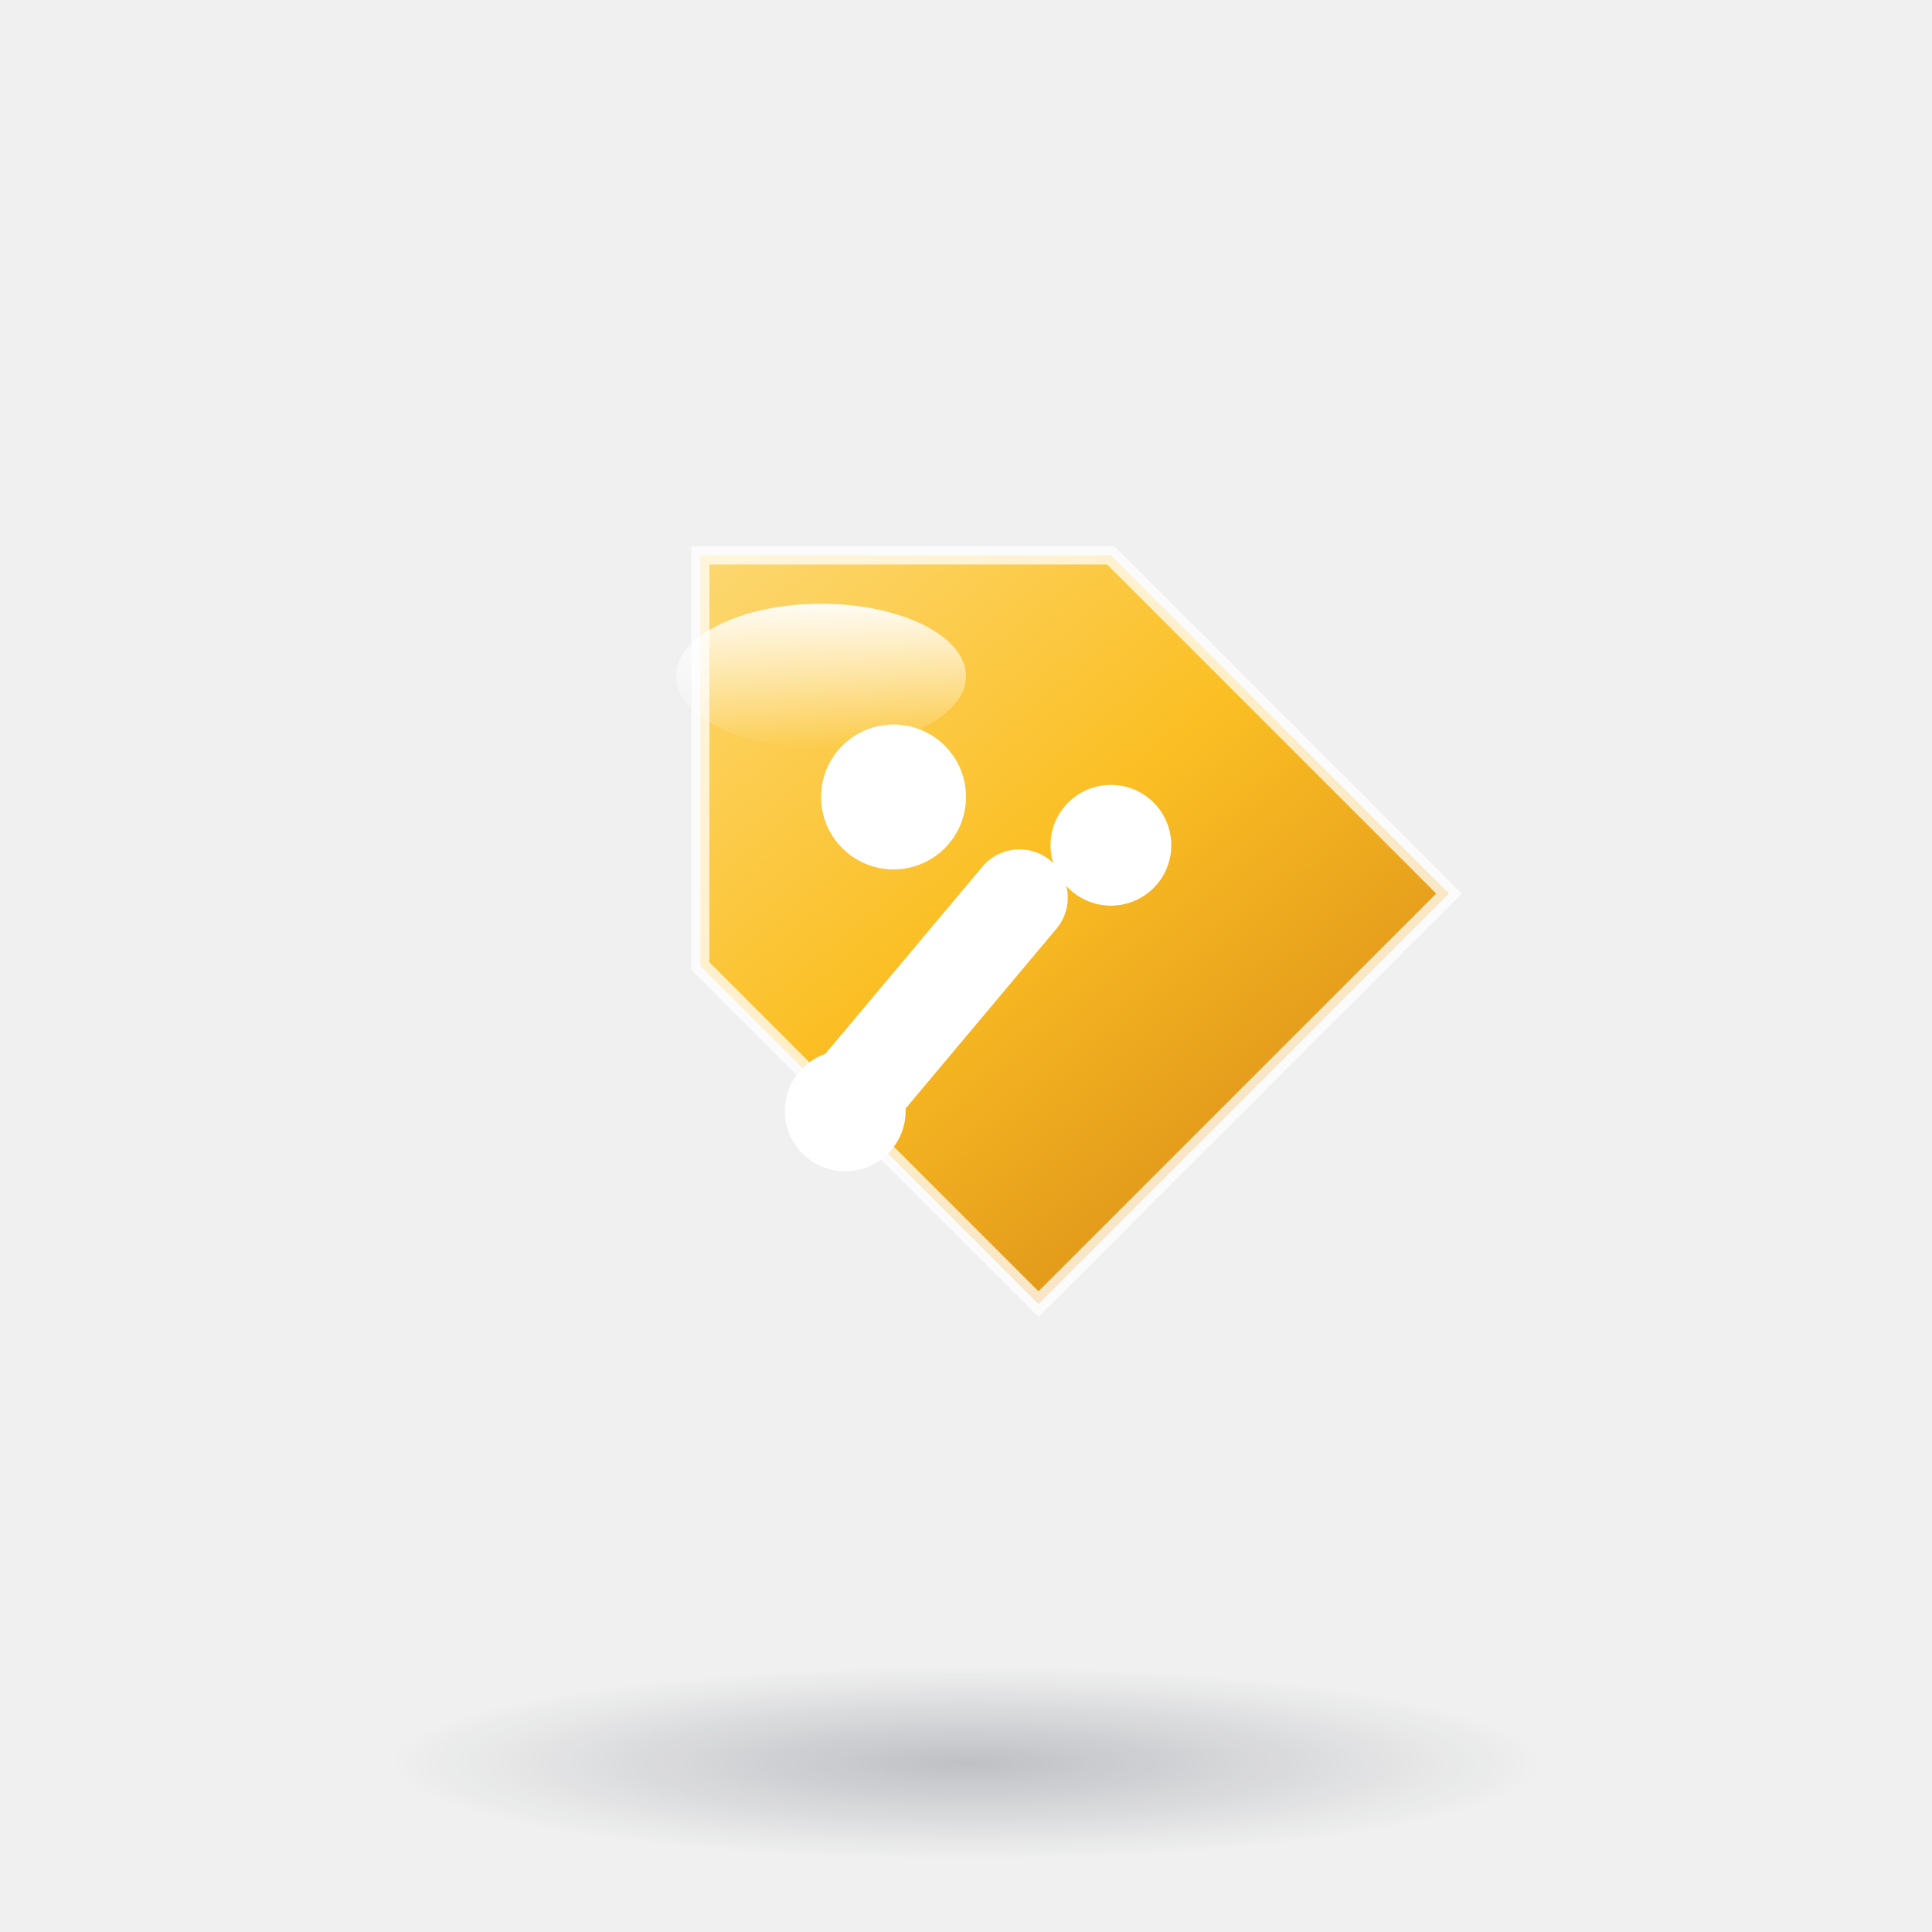
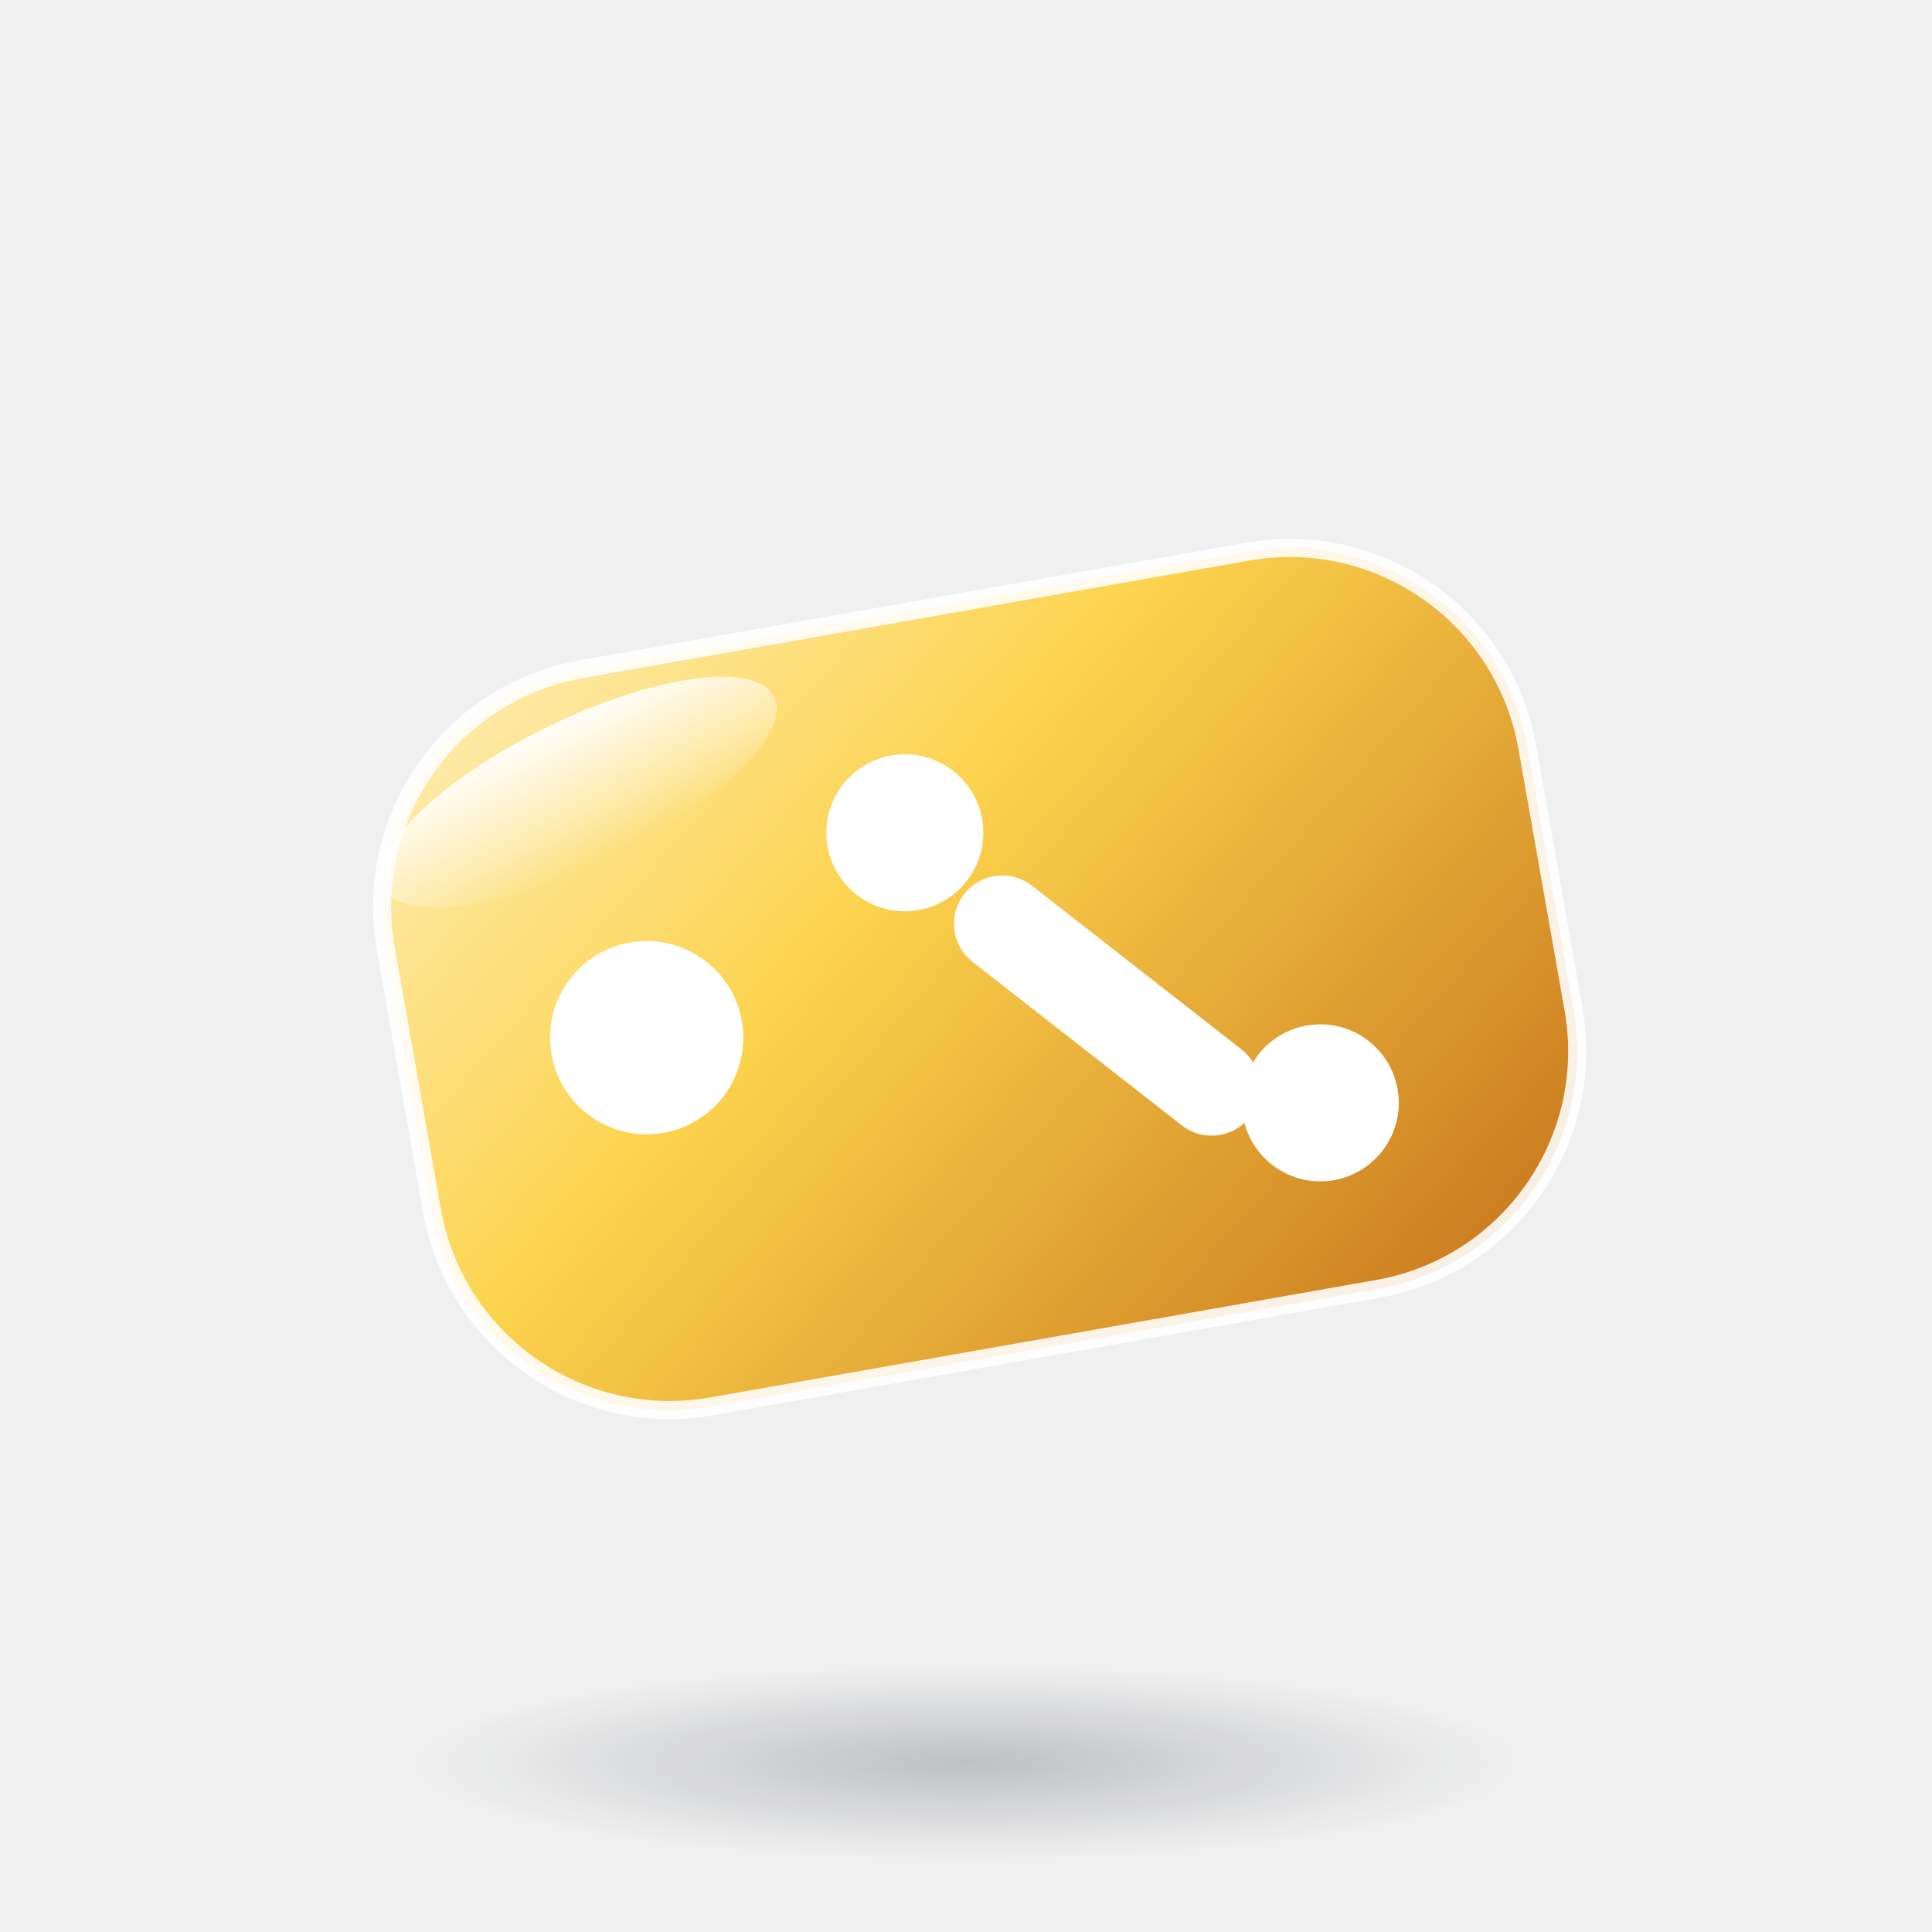
<svg xmlns="http://www.w3.org/2000/svg" viewBox="0 0 160 160" fill="none">
  <defs>
-     <linearGradient id="c" x1="28" y1="18" x2="132" y2="142" gradientUnits="userSpaceOnUse">
-       <stop stop-color="#FEF3C7" />
-       <stop offset=".48" stop-color="#FBBF24" />
+     <linearGradient id="g" x1="36" y1="24" x2="128" y2="140" gradientUnits="userSpaceOnUse">
+       <stop stop-color="#FFFBEB" />
+       <stop offset=".42" stop-color="#FCD34D" />
      <stop offset="1" stop-color="#B45309" />
    </linearGradient>
-     <linearGradient id="b" x1="0" y1="0" x2="0" y2="1">
+     <linearGradient id="a" x1="44" y1="28" x2="130" y2="132" gradientUnits="userSpaceOnUse">
+       <stop stop-color="#FFFBEB" />
+       <stop offset=".48" stop-color="#FCD34D" />
+       <stop offset="1" stop-color="#B45309" />
+     </linearGradient>
+     <linearGradient id="w" x1="0" y1="0" x2="0" y2="1">
+       <stop stop-color="#fff" />
+       <stop offset="1" stop-color="#E8EEF5" />
+     </linearGradient>
+     <linearGradient id="h" x1="0" y1="0" x2="0" y2="1">
      <stop stop-color="#fff" stop-opacity=".92" />
      <stop offset="1" stop-color="#fff" stop-opacity="0" />
    </linearGradient>
    <radialGradient id="s" cx="50%" cy="50%" r="50%">
-       <stop stop-color="#0f172a" stop-opacity=".22" />
-       <stop offset="1" stop-color="#0f172a" stop-opacity="0" />
+       <stop stop-color="#0F172A" stop-opacity=".22" />
+       <stop offset="1" stop-color="#0F172A" stop-opacity="0" />
    </radialGradient>
-     <linearGradient id="w" x1="0" y1="0" x2="0" y2="1">
-       <stop stop-color="#fff" />
-       <stop offset="1" stop-color="#e8eef5" />
-     </linearGradient>
  </defs>
-   <ellipse cx="80" cy="146" rx="48" ry="8" fill="url(#s)" />
-   <path d="M58 46h34l28 28-34 34-28-28V46z" fill="url(#c)" stroke="#fff" stroke-opacity=".75" stroke-width="1.5" />
-   <circle cx="74" cy="66" r="6" fill="#fff" />
-   <circle cx="70" cy="92" r="5" fill="#fff" />
-   <circle cx="92" cy="70" r="5" fill="#fff" />
-   <rect x="74" y="68" width="8" height="28" rx="4" fill="#fff" transform="rotate(40 78 82)" />
-   <ellipse cx="68" cy="56" rx="12" ry="6" fill="url(#b)" />
+   <ellipse cx="80" cy="146" rx="46" ry="8" fill="url(#s)" />
+   <g transform="rotate(-10 82 86)">
+     <rect x="34" y="50" width="96" height="62" rx="20" fill="url(#g)" stroke="#fff" stroke-opacity=".88" stroke-width="1.5" />
+     <circle cx="54" cy="81" r="8" fill="#fff" />
+     <circle cx="78" cy="68" r="6.5" fill="#fff" />
+     <circle cx="108" cy="96" r="6.5" fill="#fff" />
+     <rect x="88" y="70" width="8" height="30" rx="4" fill="#fff" transform="rotate(-42 92 85)" />
+     <ellipse cx="52" cy="60" rx="18" ry="6" fill="url(#h)" transform="rotate(-16 52 60)" />
+   </g>
</svg>
